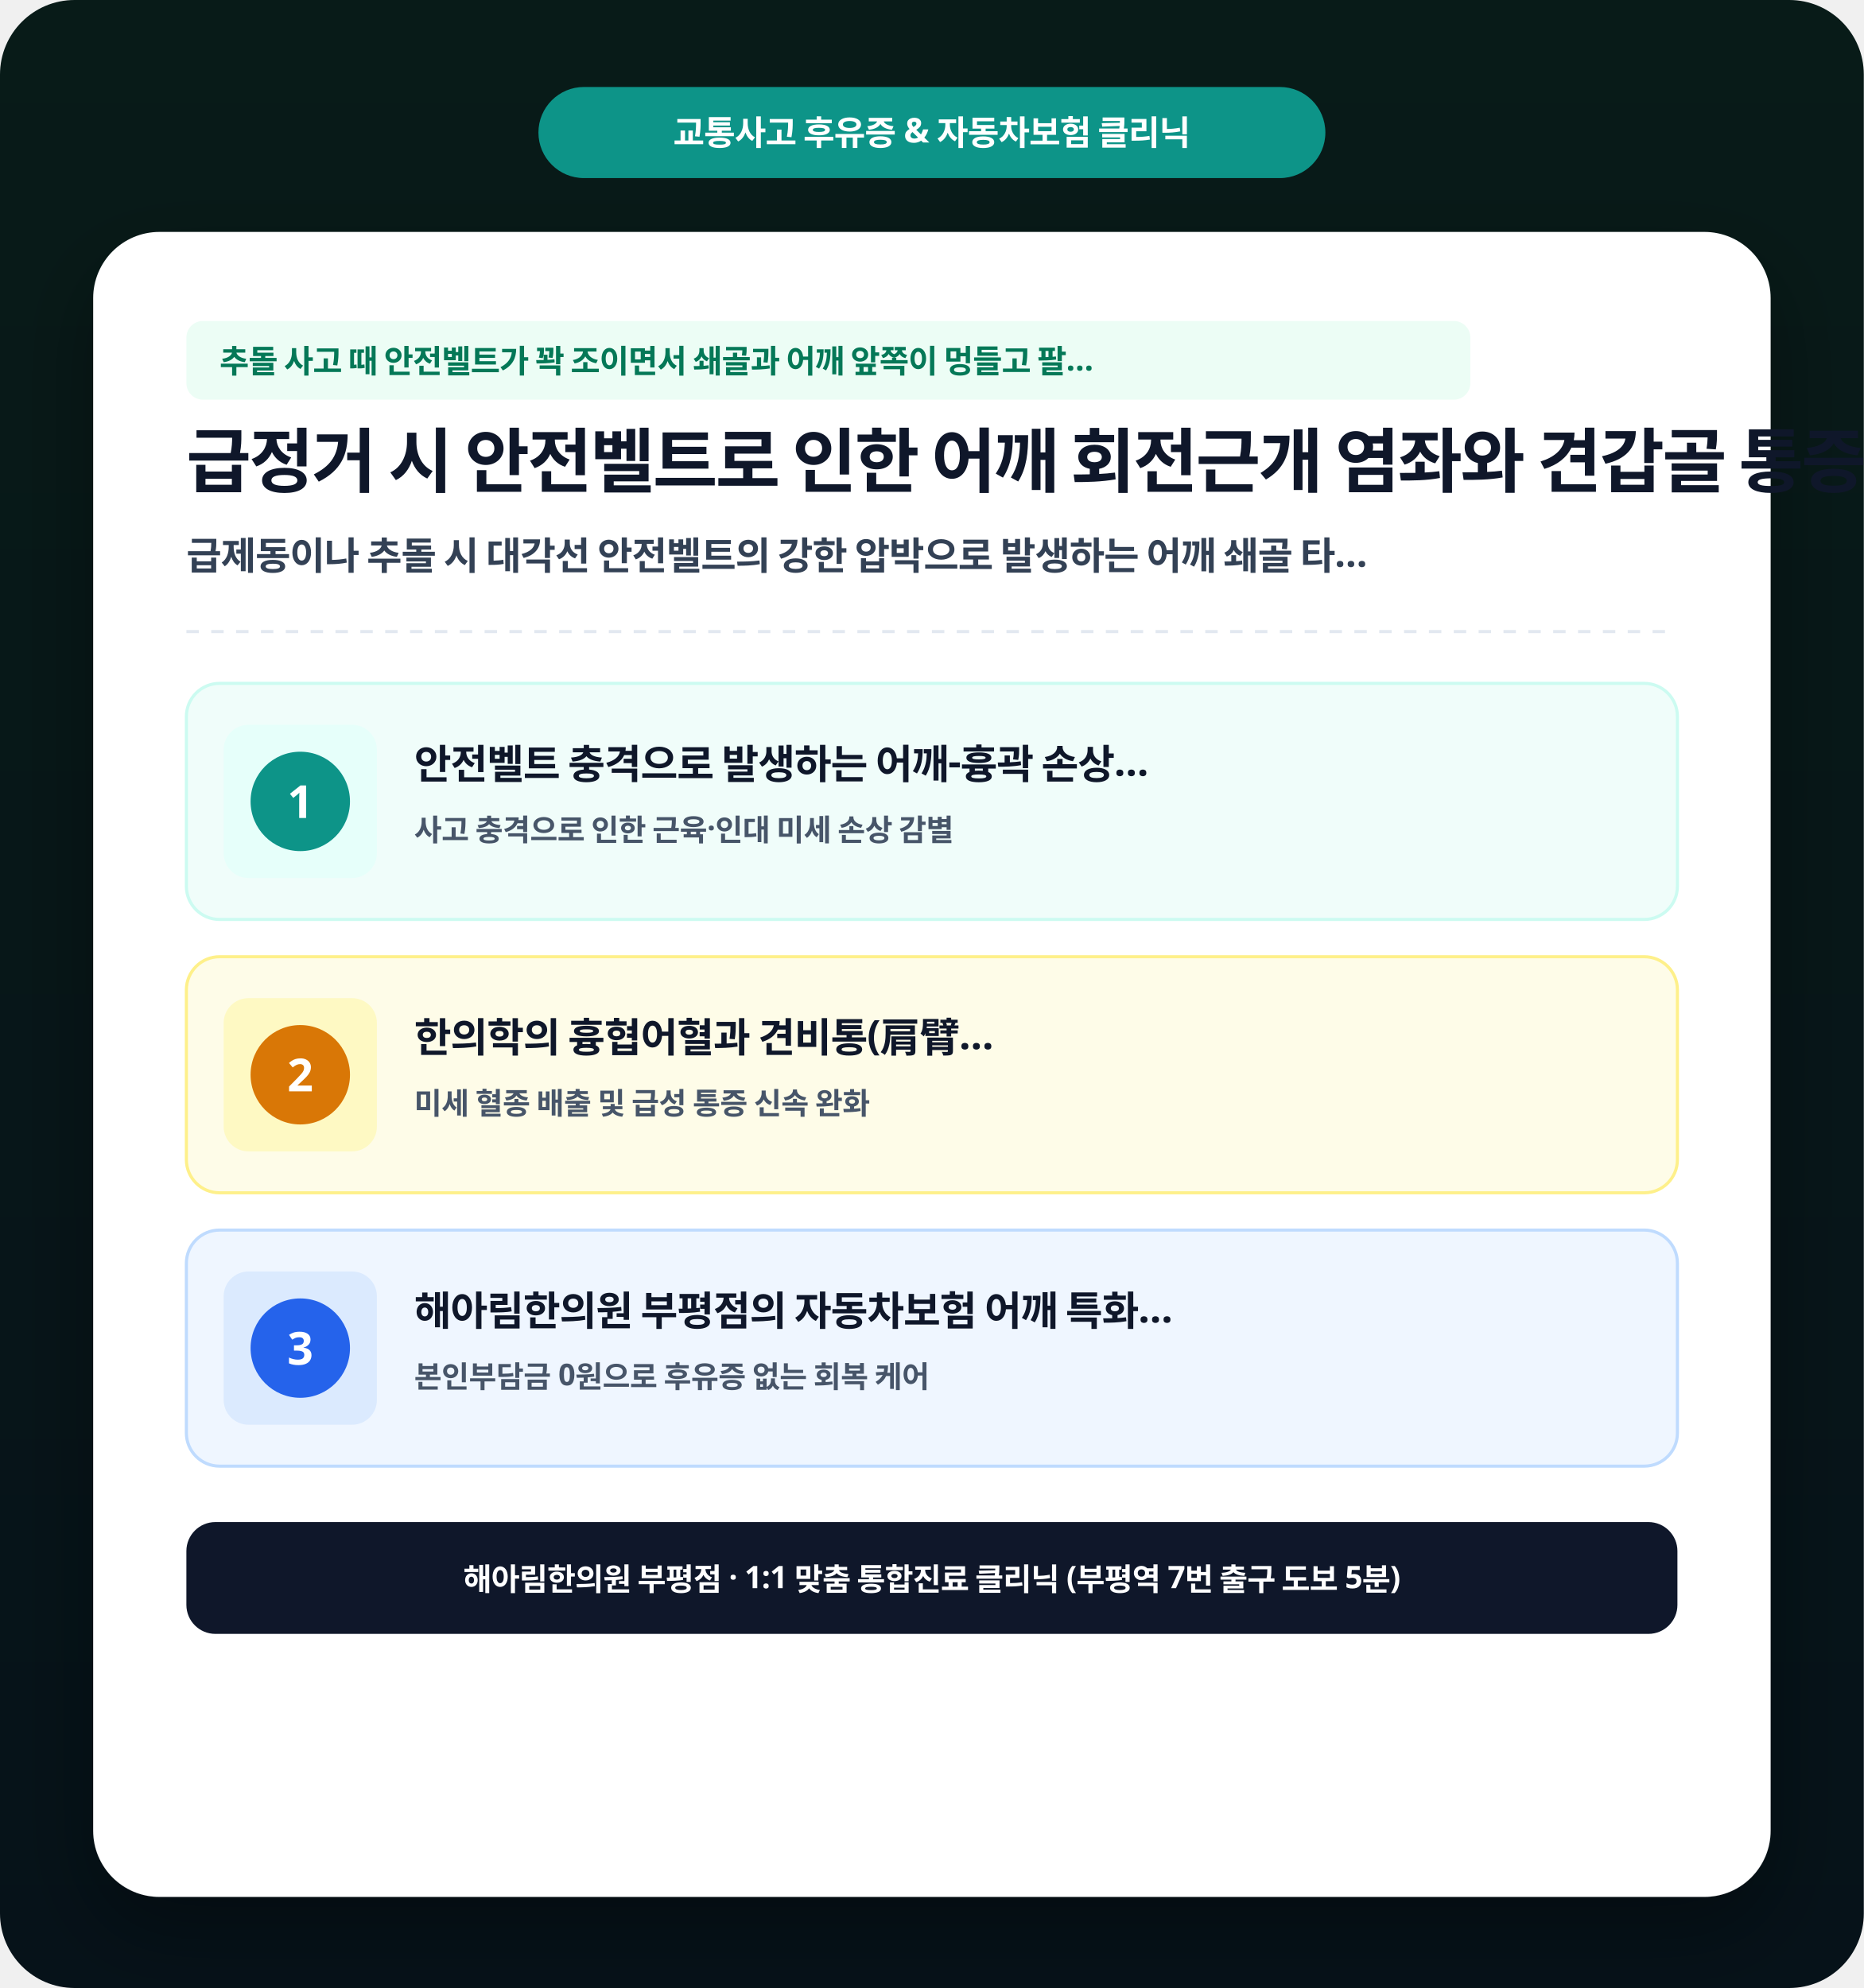
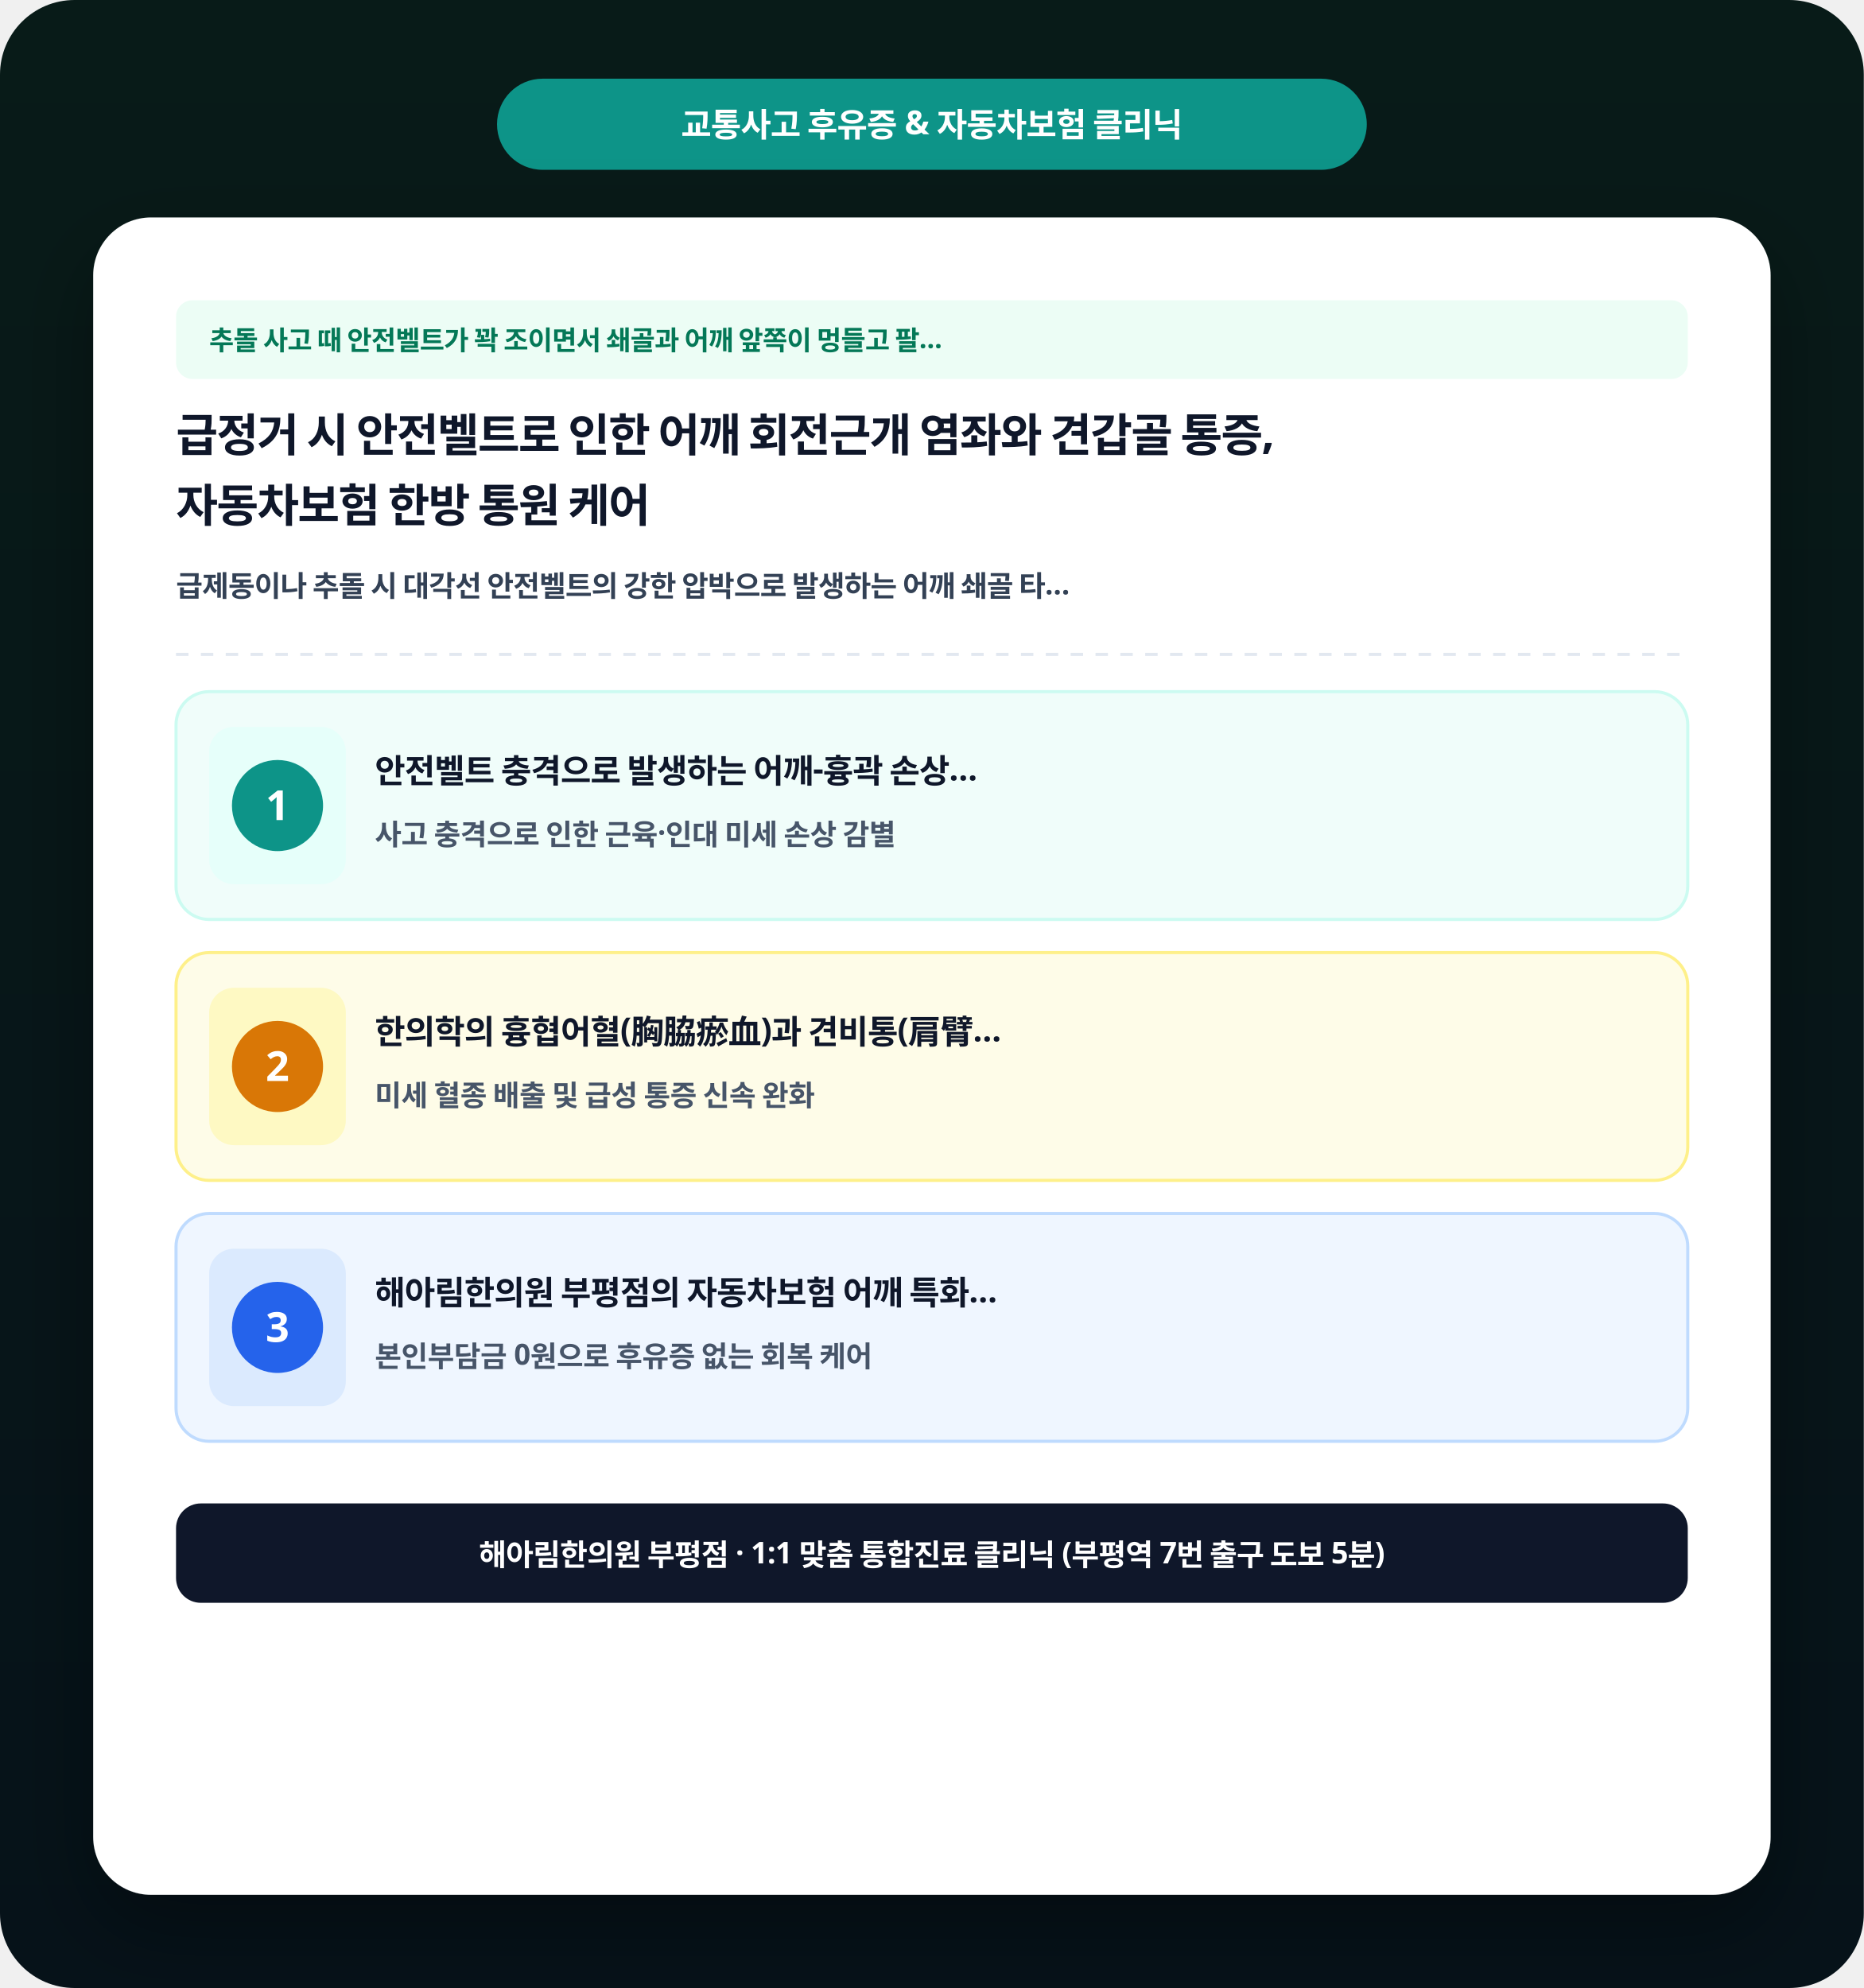
<svg xmlns="http://www.w3.org/2000/svg" width="900" height="960" viewBox="0 0 900 960">
  <defs>
    <linearGradient id="bgGrad" x1="0%" y1="0%" x2="0%" y2="100%">
      <stop offset="0%" stop-color="#081b18" />
      <stop offset="100%" stop-color="#061219" />
    </linearGradient>
    <filter id="cardShadow" x="-10%" y="-10%" width="120%" height="120%">
      <feDropShadow dx="0" dy="16" stdDeviation="20" flood-color="#000000" flood-opacity="0.35" />
    </filter>
  </defs>
  <rect x="0" y="0" width="900" height="960" rx="36" fill="url(#bgGrad)" />
-   <g transform="translate(450, 64)">
-     <rect x="-190" y="-22" width="380" height="44" rx="22" fill="#0d9488" />
-     <text x="0" y="6" font-size="16.5" font-weight="900" fill="#ffffff" text-anchor="middle" font-family="Pretendard, 'Malgun Gothic', sans-serif" letter-spacing="-0.02em">
+   <g transform="translate(450, 60)">
+     <rect x="-210" y="-22" width="420" height="44" rx="22" fill="#0d9488" />
+     <text x="0" y="6" font-size="16" font-weight="900" fill="#ffffff" text-anchor="middle" font-family="Pretendard, 'Malgun Gothic', sans-serif" letter-spacing="-0.02em">
      교통사고 후유증 &amp; 자동차보험 클리닉
    </text>
  </g>
  <g filter="url(#cardShadow)">
-     <rect x="45" y="112" width="810" height="804" rx="32" fill="#ffffff" />
+     <rect x="45" y="105" width="810" height="810" rx="28" fill="#ffffff" />
  </g>
-   <g transform="translate(90, 155)">
-     <rect x="0" y="0" width="620" height="38" rx="8" fill="#ecfdf5" />
-     <text x="16" y="25" font-size="15.5" font-weight="900" fill="#047857" font-family="Pretendard, 'Malgun Gothic', sans-serif" letter-spacing="-0.02em">
+   <g transform="translate(85, 145)">
+     <rect x="0" y="0" width="730" height="38" rx="8" fill="#ecfdf5" />
+     <text x="16" y="24" font-size="13" font-weight="900" fill="#047857" font-family="Pretendard, 'Malgun Gothic', sans-serif" letter-spacing="-0.02em">
      추돌 사고 때 안전벨트가 꽉 조이면서 쇄골과 어깨 앞쪽이 멍들고 팔…
    </text>
  </g>
-   <g transform="translate(90, 235)">
-     <text font-size="34" font-weight="900" fill="#0f172a" font-family="Pretendard, 'Malgun Gothic', sans-serif" letter-spacing="-0.03em">
-       급정거 시 안전벨트로 인한 어깨 회전근개 염좌와 견갑골 통증, 자동차보험 한방 통원 케어
-     </text>
+   <g>
+     <text x="85" y="218" font-size="22" font-weight="900" fill="#0f172a" font-family="Pretendard, 'Malgun Gothic', sans-serif" letter-spacing="-0.03em">급정거 시 안전벨트로 인한 어깨 회전근개 염좌와 견갑골 통증,</text>
+     <text x="85" y="252" font-size="22" font-weight="900" fill="#0f172a" font-family="Pretendard, 'Malgun Gothic', sans-serif" letter-spacing="-0.03em">자동차보험 한방 통원 케어</text>
  </g>
-   <g transform="translate(90, 275)">
-     <text font-size="18.5" font-weight="800" fill="#334155" font-family="Pretendard, 'Malgun Gothic', sans-serif" letter-spacing="-0.02em">
+   <g>
+     <text x="85" y="288" font-size="14" font-weight="800" fill="#334155" font-family="Pretendard, 'Malgun Gothic', sans-serif" letter-spacing="-0.02em">
      급제동이나 추돌 시 대각선 안전벨트의 강한 압박으로 발생하는 어깨 쇄골 타…
    </text>
  </g>
-   <line x1="90" y1="305" x2="810" y2="305" stroke="#e2e8f0" stroke-width="1.5" stroke-dasharray="6,6" />
-   <g transform="translate(90, 330)">
-     <rect x="0" y="0" width="720" height="114" rx="16" fill="#f0fdfa" stroke="#ccfbf1" stroke-width="1.5" />
-     <rect x="18" y="20" width="74" height="74" rx="12" fill="#e6fffa" />
-     <circle cx="55" cy="57" r="24" fill="#0d9488" />
-     <text x="55" y="65" font-size="22" font-weight="900" fill="#ffffff" text-anchor="middle" font-family="Pretendard, 'Malgun Gothic', sans-serif">1</text>
-     <text x="110" y="46" font-size="19.5" font-weight="900" fill="#0f172a" font-family="Pretendard, 'Malgun Gothic', sans-serif" letter-spacing="-0.02em">
+   <line x1="85" y1="316" x2="815" y2="316" stroke="#e2e8f0" stroke-width="1.5" stroke-dasharray="6,6" />
+   <g transform="translate(85, 334)">
+     <rect x="0" y="0" width="730" height="110" rx="16" fill="#f0fdfa" stroke="#ccfbf1" stroke-width="1.5" />
+     <rect x="16" y="17" width="66" height="76" rx="12" fill="#e6fffa" />
+     <circle cx="49" cy="55" r="22" fill="#0d9488" />
+     <text x="49" y="62" font-size="20" font-weight="900" fill="#ffffff" text-anchor="middle" font-family="Pretendard, 'Malgun Gothic', sans-serif">1</text>
+     <text x="96" y="44" font-size="16" font-weight="900" fill="#0f172a" font-family="Pretendard, 'Malgun Gothic', sans-serif" letter-spacing="-0.02em">
      안전벨트 충격으로 발생하는 어깨-흉곽 손상…
    </text>
-     <text x="110" y="76" font-size="14.5" font-weight="600" fill="#475569" font-family="Pretendard, 'Malgun Gothic', sans-serif" letter-spacing="-0.01em">
+     <text x="96" y="74" font-size="14" font-weight="600" fill="#475569" font-family="Pretendard, 'Malgun Gothic', sans-serif" letter-spacing="-0.01em">
      사고 충격으로 인한 근육·인대 미세 손상 감별
    </text>
  </g>
-   <g transform="translate(90, 462)">
-     <rect x="0" y="0" width="720" height="114" rx="16" fill="#fefce8" stroke="#fef08a" stroke-width="1.5" />
-     <rect x="18" y="20" width="74" height="74" rx="12" fill="#fef9c3" />
-     <circle cx="55" cy="57" r="24" fill="#d97706" />
-     <text x="55" y="65" font-size="22" font-weight="900" fill="#ffffff" text-anchor="middle" font-family="Pretendard, 'Malgun Gothic', sans-serif">2</text>
-     <text x="110" y="46" font-size="19.5" font-weight="900" fill="#0f172a" font-family="Pretendard, 'Malgun Gothic', sans-serif" letter-spacing="-0.02em">
-       한의학의 흉협어혈과 견비통(肩臂…
+   <g transform="translate(85, 460)">
+     <rect x="0" y="0" width="730" height="110" rx="16" fill="#fefce8" stroke="#fef08a" stroke-width="1.5" />
+     <rect x="16" y="17" width="66" height="76" rx="12" fill="#fef9c3" />
+     <circle cx="49" cy="55" r="22" fill="#d97706" />
+     <text x="49" y="62" font-size="20" font-weight="900" fill="#ffffff" text-anchor="middle" font-family="Pretendard, 'Malgun Gothic', sans-serif">2</text>
+     <text x="96" y="44" font-size="16" font-weight="900" fill="#0f172a" font-family="Pretendard, 'Malgun Gothic', sans-serif" letter-spacing="-0.02em">
+       한의학의 흉협어혈(胸脇瘀血)과 견비통(肩臂…
    </text>
-     <text x="110" y="76" font-size="14.5" font-weight="600" fill="#475569" font-family="Pretendard, 'Malgun Gothic', sans-serif" letter-spacing="-0.01em">
+     <text x="96" y="74" font-size="14" font-weight="600" fill="#475569" font-family="Pretendard, 'Malgun Gothic', sans-serif" letter-spacing="-0.01em">
      미세 혈종 배출 및 급성 통증 신속 완화
    </text>
  </g>
-   <g transform="translate(90, 594)">
-     <rect x="0" y="0" width="720" height="114" rx="16" fill="#eff6ff" stroke="#bfdbfe" stroke-width="1.5" />
-     <rect x="18" y="20" width="74" height="74" rx="12" fill="#dbeafe" />
-     <circle cx="55" cy="57" r="24" fill="#2563eb" />
-     <text x="55" y="65" font-size="22" font-weight="900" fill="#ffffff" text-anchor="middle" font-family="Pretendard, 'Malgun Gothic', sans-serif">3</text>
-     <text x="110" y="46" font-size="19.5" font-weight="900" fill="#0f172a" font-family="Pretendard, 'Malgun Gothic', sans-serif" letter-spacing="-0.02em">
+   <g transform="translate(85, 586)">
+     <rect x="0" y="0" width="730" height="110" rx="16" fill="#eff6ff" stroke="#bfdbfe" stroke-width="1.5" />
+     <rect x="16" y="17" width="66" height="76" rx="12" fill="#dbeafe" />
+     <circle cx="49" cy="55" r="22" fill="#2563eb" />
+     <text x="49" y="62" font-size="20" font-weight="900" fill="#ffffff" text-anchor="middle" font-family="Pretendard, 'Malgun Gothic', sans-serif">3</text>
+     <text x="96" y="44" font-size="16" font-weight="900" fill="#0f172a" font-family="Pretendard, 'Malgun Gothic', sans-serif" letter-spacing="-0.02em">
      해아림한의원 부평점의 자동차보험 어깨 특화…
    </text>
-     <text x="110" y="76" font-size="14.5" font-weight="600" fill="#475569" font-family="Pretendard, 'Malgun Gothic', sans-serif" letter-spacing="-0.01em">
+     <text x="96" y="74" font-size="14" font-weight="600" fill="#475569" font-family="Pretendard, 'Malgun Gothic', sans-serif" letter-spacing="-0.01em">
      본인부담금 0원으로 후유증 없는 회복 케어
    </text>
  </g>
-   <g transform="translate(90, 735)">
-     <rect x="0" y="0" width="720" height="54" rx="14" fill="#0f172a" />
-     <text x="360" y="33" font-size="15" font-weight="800" fill="#ffffff" text-anchor="middle" font-family="Pretendard, 'Malgun Gothic', sans-serif" letter-spacing="-0.02em">
+   <g transform="translate(85, 726)">
+     <rect x="0" y="0" width="730" height="48" rx="12" fill="#0f172a" />
+     <text x="365" y="30" font-size="14.5" font-weight="800" fill="#ffffff" text-anchor="middle" font-family="Pretendard, 'Malgun Gothic', sans-serif" letter-spacing="-0.02em">
      해아림한의원 부평점 · 1:1 맞춤 통합진료 클리닉 (부평역 7번 출구 도보 5분)
    </text>
  </g>
</svg>
